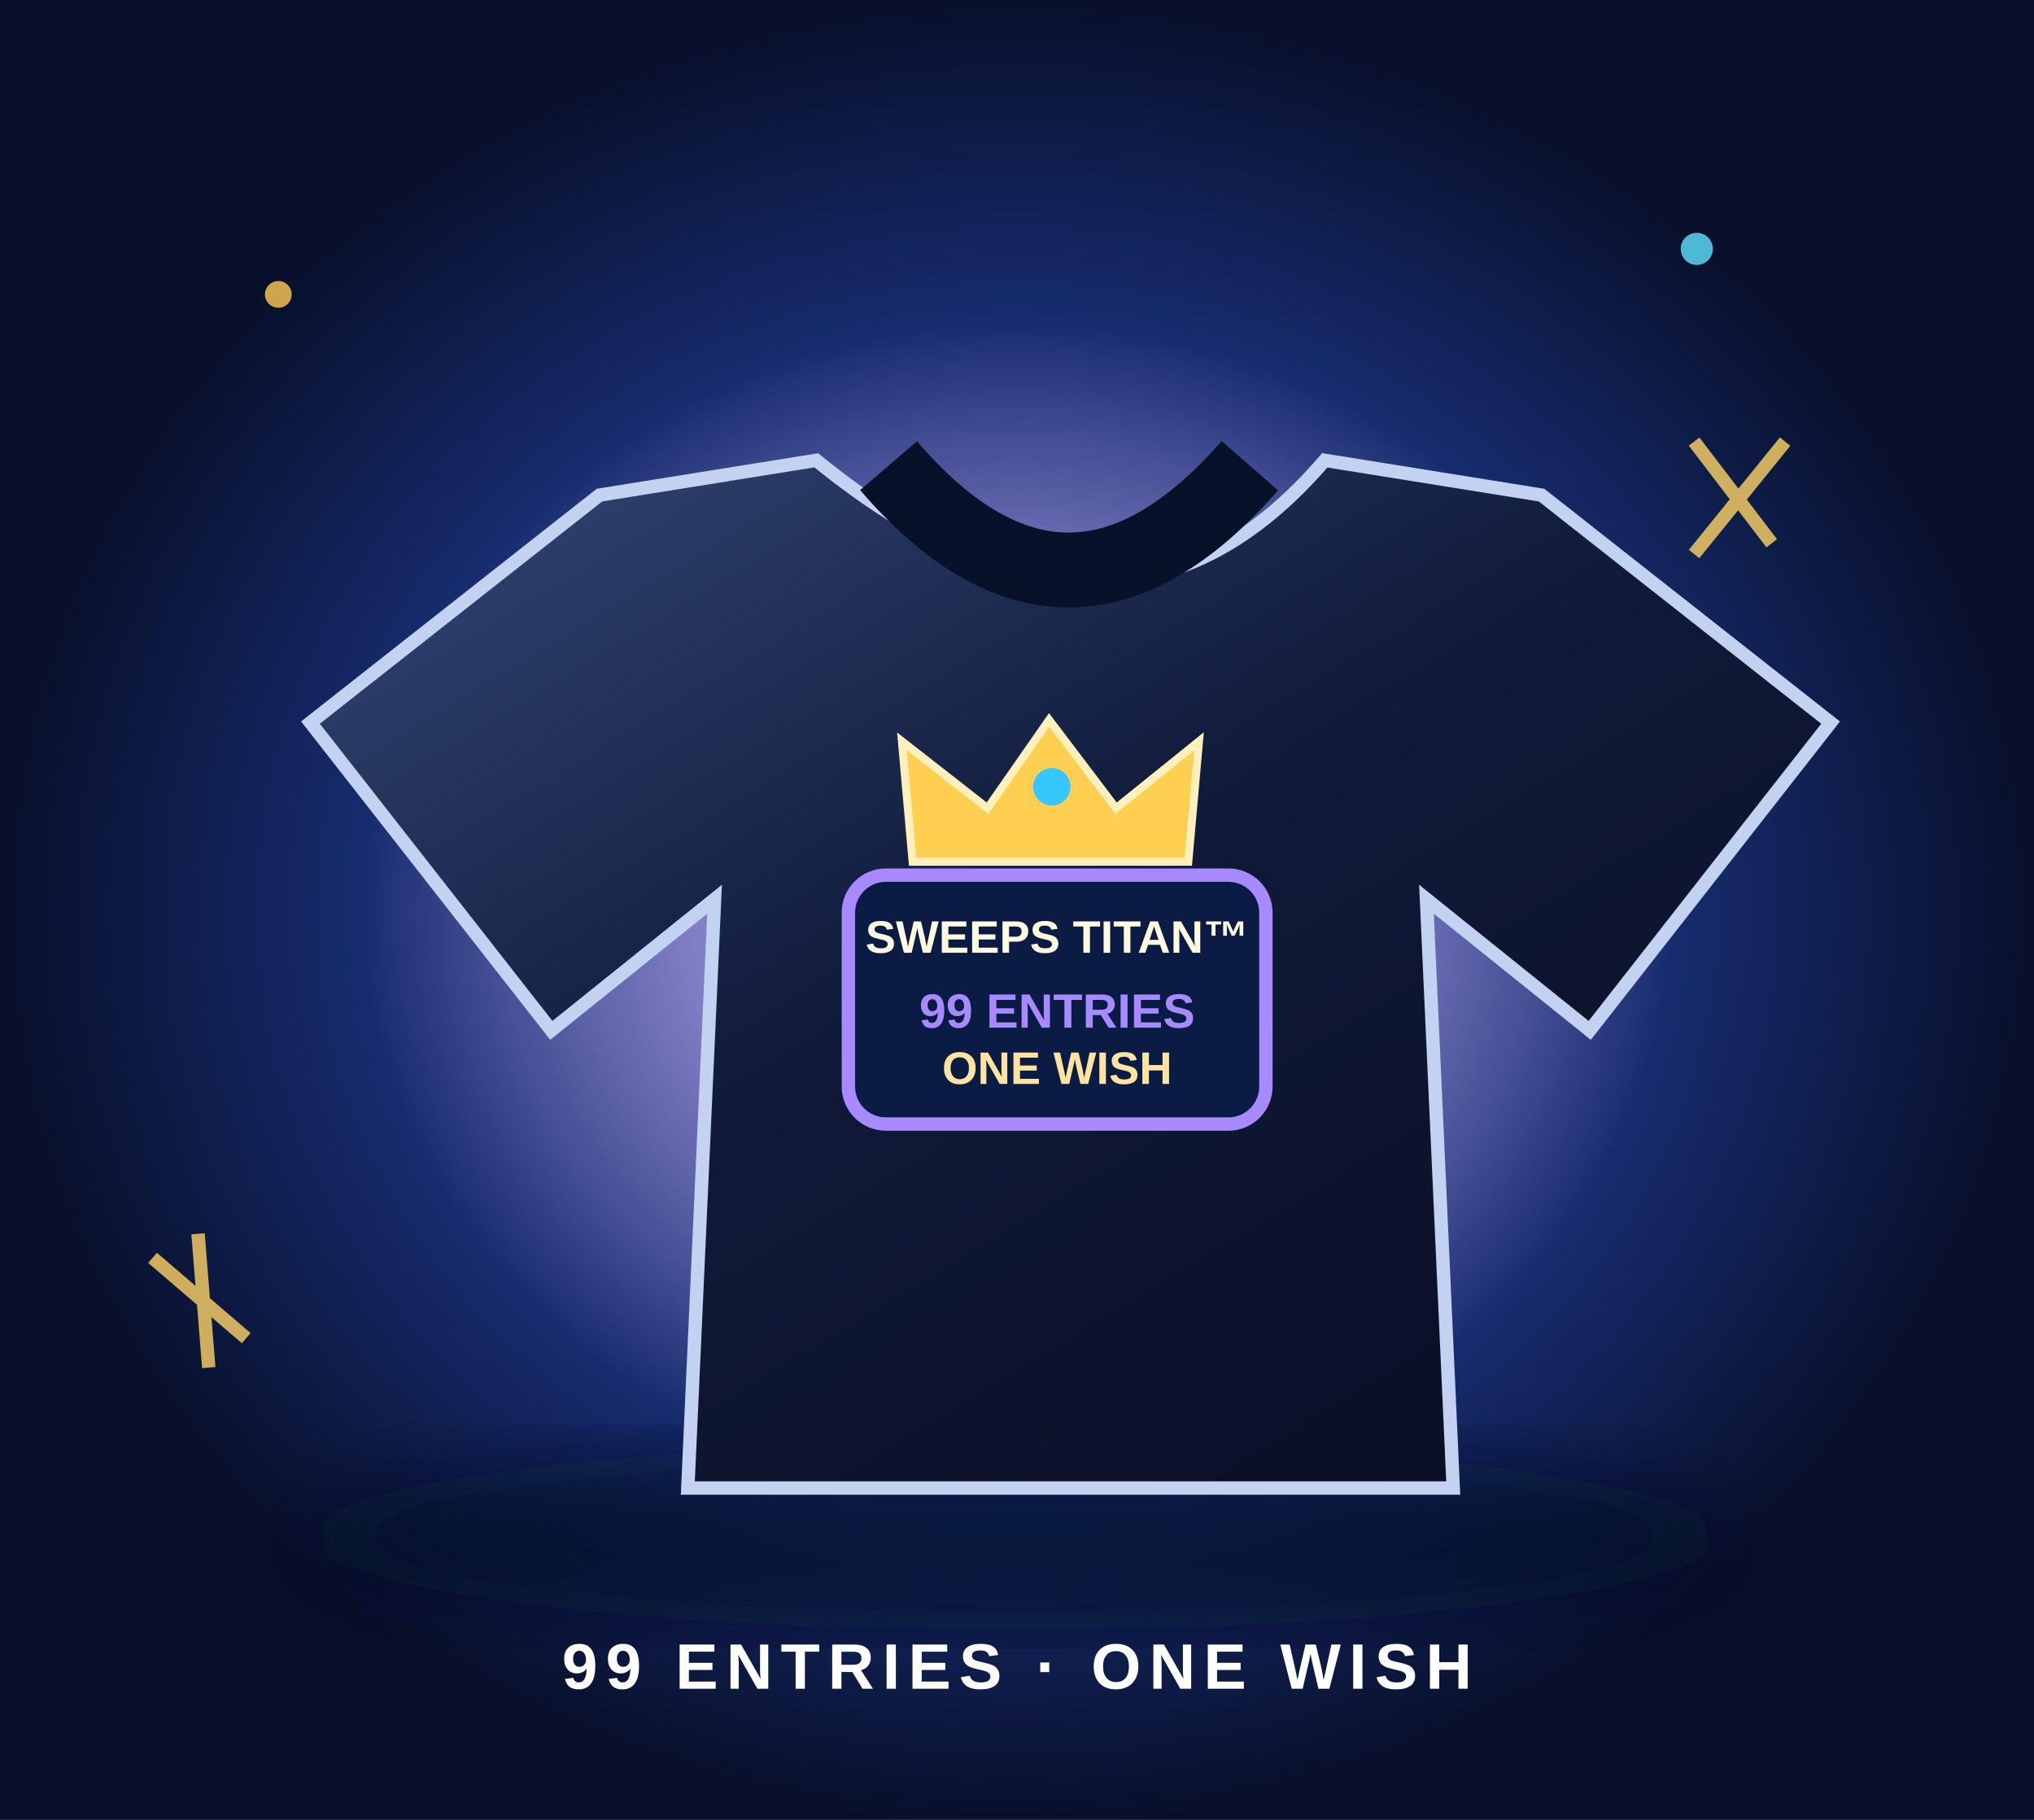
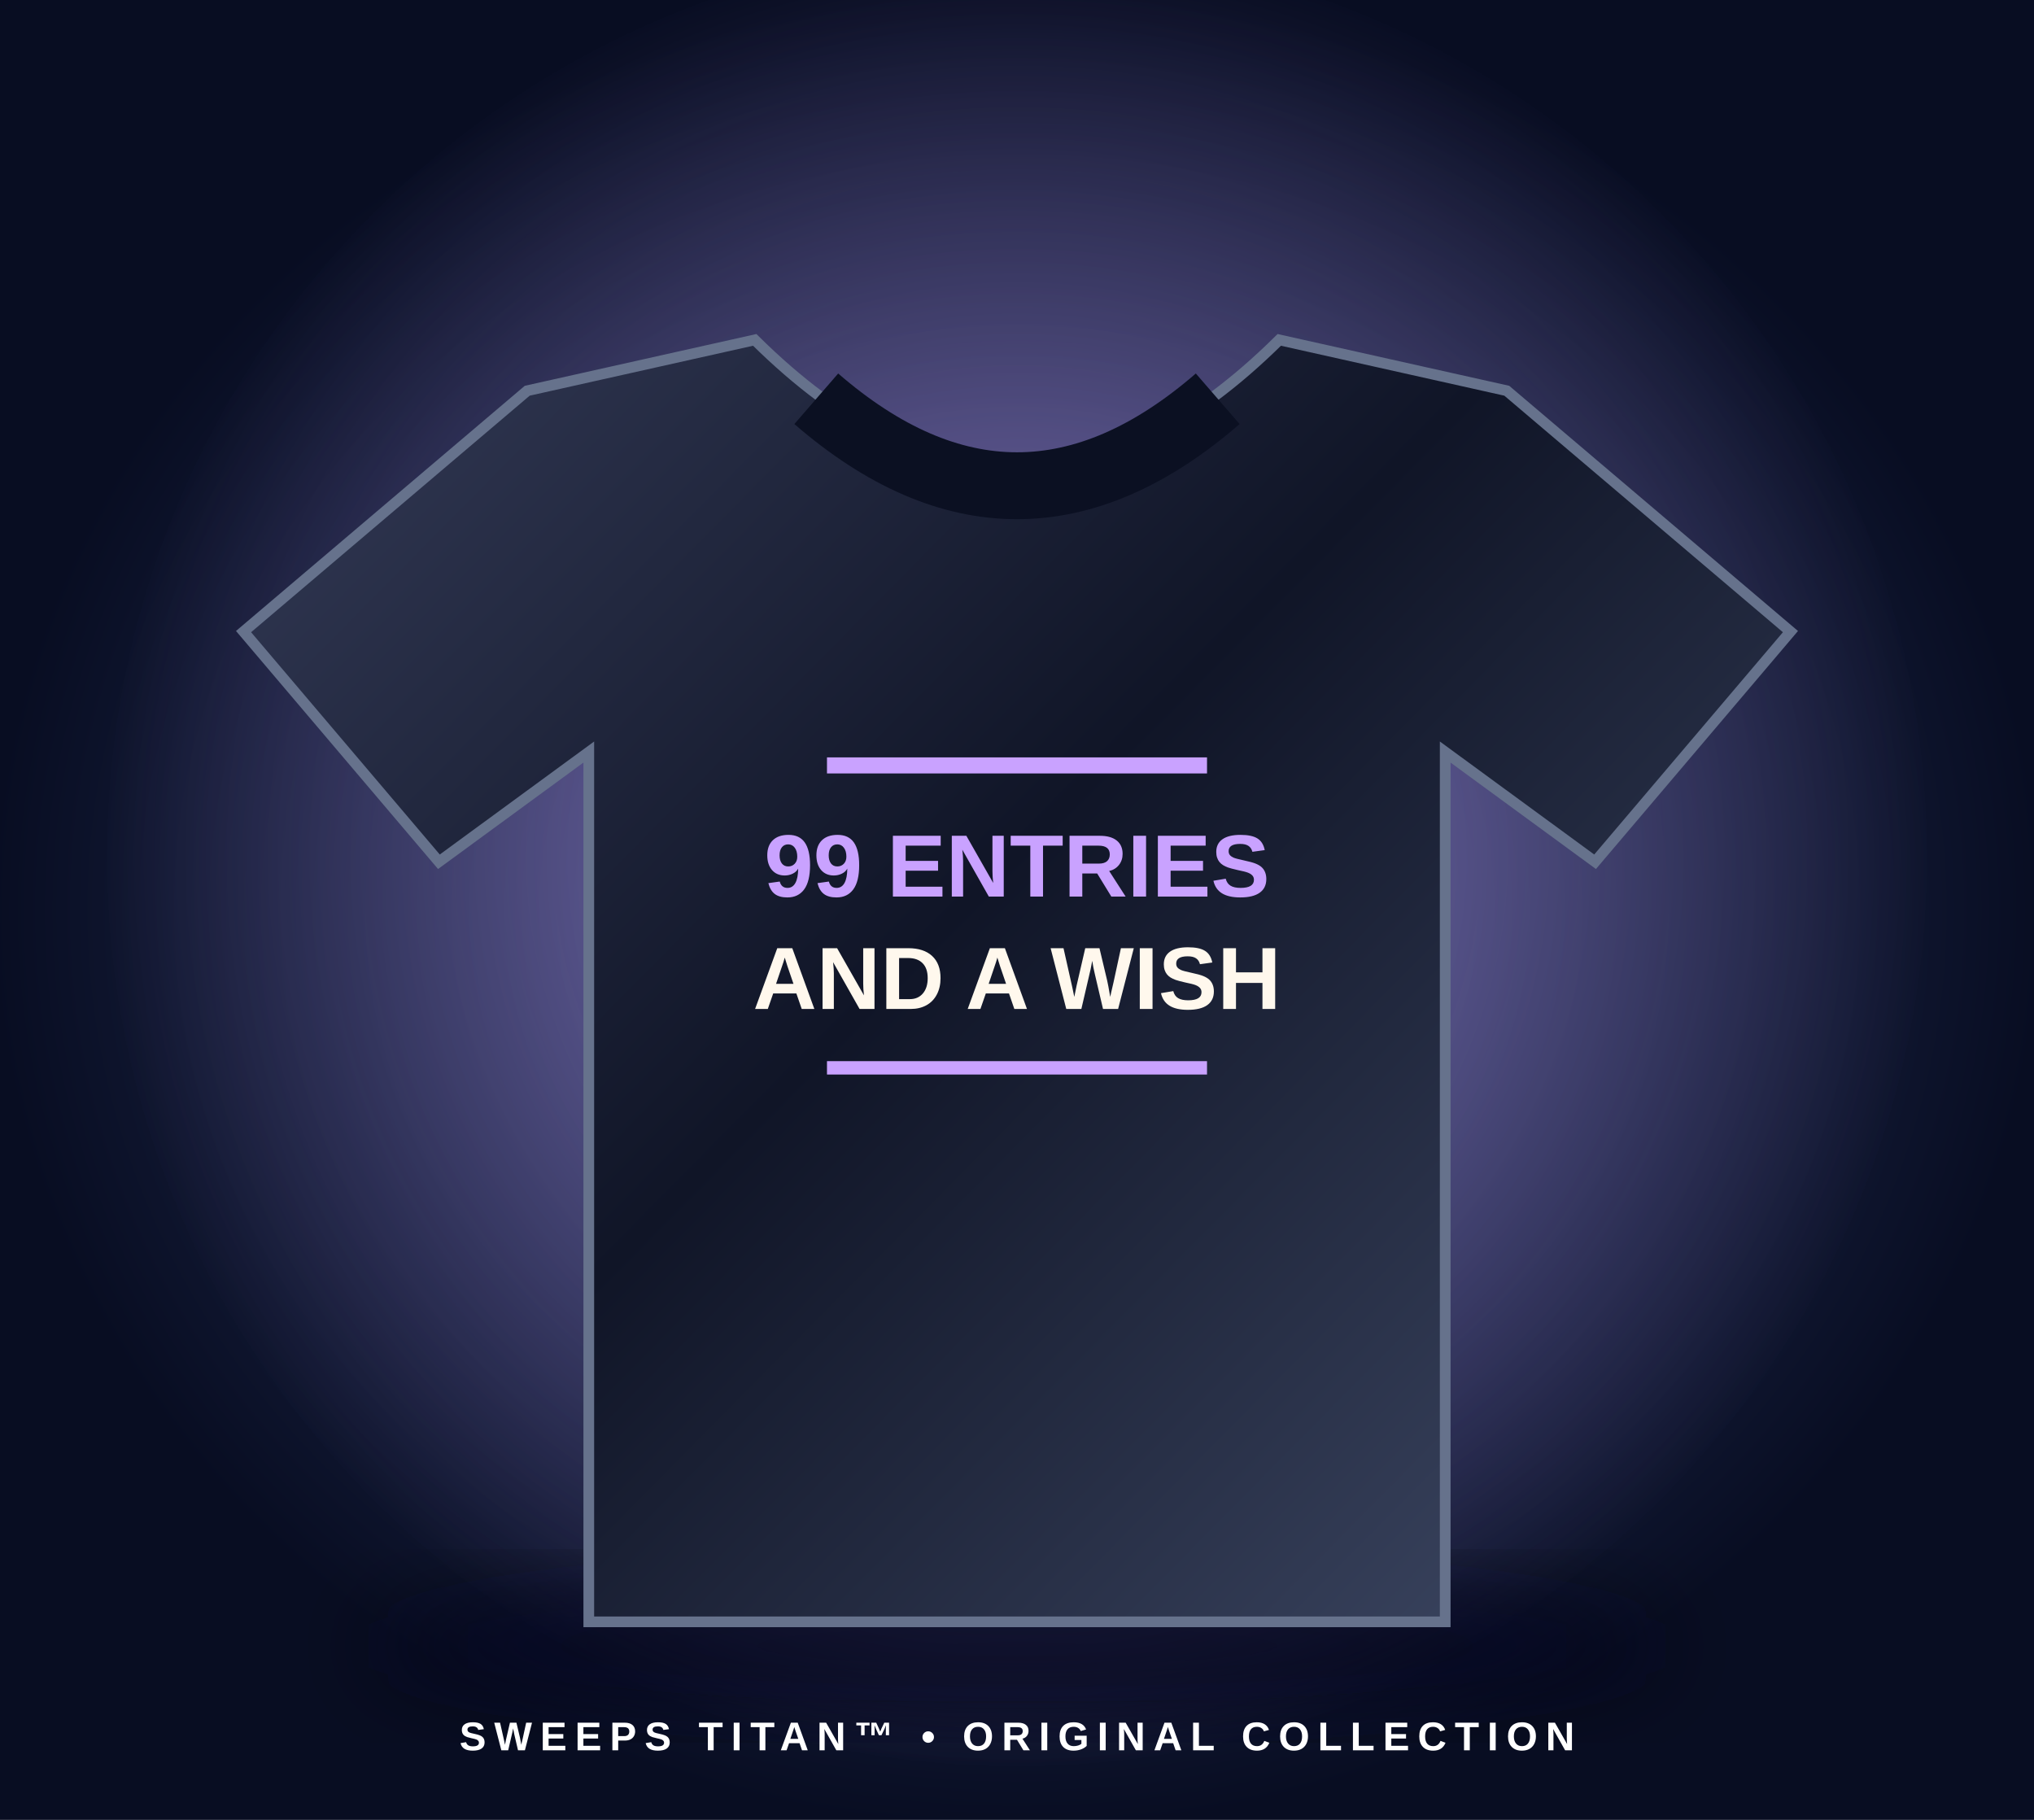
- <svg xmlns="http://www.w3.org/2000/svg" width="760" height="680" viewBox="0 0 760 680">
+ <svg xmlns="http://www.w3.org/2000/svg" viewBox="0 0 760 680" width="760" height="680">
  <defs>
    <radialGradient id="bg">
-       <stop stop-color="#a78aff" stop-opacity=".55" />
-       <stop offset=".64" stop-color="#162c6e" />
-       <stop offset="1" stop-color="#080f29" />
+       <stop stop-color="#384879" />
+       <stop offset="1" stop-color="#080d22" />
    </radialGradient>
-     <linearGradient id="cloth" x2=".9" y2="1">
-       <stop stop-color="#344979" />
-       <stop offset=".48" stop-color="#101a39" />
-       <stop offset="1" stop-color="#080d20" />
+     <radialGradient id="halo">
+       <stop stop-color="#c9a2ff" stop-opacity=".55" />
+       <stop offset="1" stop-color="#c9a2ff" stop-opacity="0" />
+     </radialGradient>
+     <linearGradient id="material" x2="1" y2=".8">
+       <stop stop-color="#343b57" />
+       <stop offset=".5" stop-color="#101527" />
+       <stop offset="1" stop-color="#3a445f" />
    </linearGradient>
-     <filter id="glow">
-       <feGaussianBlur stdDeviation="14" />
+     <filter id="shadow">
+       <feGaussianBlur stdDeviation="17" />
    </filter>
  </defs>
  <rect width="760" height="680" fill="url(#bg)" />
-   <g opacity=".8">
-     <circle cx="104" cy="110" r="5" fill="#ffcb54" />
-     <circle cx="634" cy="93" r="6" fill="#5fe3ff" />
-     <path d="M57 470l35 30m-18-39l4 50M633 165l29 38m-29 4l34-42" stroke="#ffd567" stroke-width="5" />
+   <circle cx="380" cy="320" r="340" fill="url(#halo)" />
+   <ellipse cx="380" cy="615" rx="243" ry="30" fill="#030515" opacity=".55" filter="url(#shadow)" />
+   <path d="M282 127L197 146L91 236L164 322L220 281L220 606H540V281L596 322L669 236L563 146L478 127Q380 224 282 127Z" fill="url(#material)" stroke="#66728c" stroke-width="4" />
+   <path d="M305 149Q380 214 455 149" fill="none" stroke="#0b1022" stroke-width="25" />
+   <g font-family="Arial,sans-serif" font-weight="900" text-anchor="middle">
+     <path d="M309 286H451" stroke="#c9a2ff" stroke-width="6" />
+     <text x="380" y="335" font-size="33" fill="#c9a2ff">99 ENTRIES</text>
+     <text x="380" y="377" font-size="33" fill="#fff8ed">AND A WISH</text>
+     <path d="M309 399H451" stroke="#c9a2ff" stroke-width="5" />
+     <text x="380" y="654" font-size="15" letter-spacing="3" fill="white">SWEEPS TITAN™ • ORIGINAL COLLECTION</text>
  </g>
-   <ellipse cx="379" cy="574" rx="263" ry="35" fill="#050b20" opacity=".6" filter="url(#glow)" />
-   <g transform="translate(46 45)">
-     <path d="M259 127l-81 13L70 225l90 115l61-49l-10 220h286l-10-220l61 49l90-115l-108-85l-81-13q-78 91-190 0Z" fill="url(#cloth)" stroke="#c2d2f0" stroke-width="5" />
-     <path d="M286 129q67 78 135 0" fill="none" stroke="#071127" stroke-width="28" />
-     <g transform="translate(0 0)">
-       <path d="M323 257l23-33l25 33l31-25l-4 45h-103l-4-45Z" fill="#ffcf52" stroke="#fff0bd" stroke-width="3" />
-       <circle cx="347" cy="249" r="7" fill="#37c7ff" />
-       <rect x="271" y="282" width="156" height="93" rx="14" fill="#0a1c43" stroke="#a78aff" stroke-width="5" />
-       <text x="349" y="311" fill="#fff9df" font-family="Arial,sans-serif" font-size="17" font-weight="900" text-anchor="middle">SWEEPS TITAN™</text>
-       <text x="349" y="339" fill="#a78aff" font-family="Arial,sans-serif" font-size="18" font-weight="900" text-anchor="middle">99 ENTRIES</text>
-       <text x="349" y="360" fill="#ffe3a1" font-family="Arial,sans-serif" font-size="17" font-weight="900" text-anchor="middle">ONE WISH</text>
-     </g>
-   </g>
-   <text x="380" y="631" fill="#fff" font-family="Arial,sans-serif" font-size="24" font-weight="900" text-anchor="middle" letter-spacing="3">99 ENTRIES · ONE WISH</text>
</svg>
